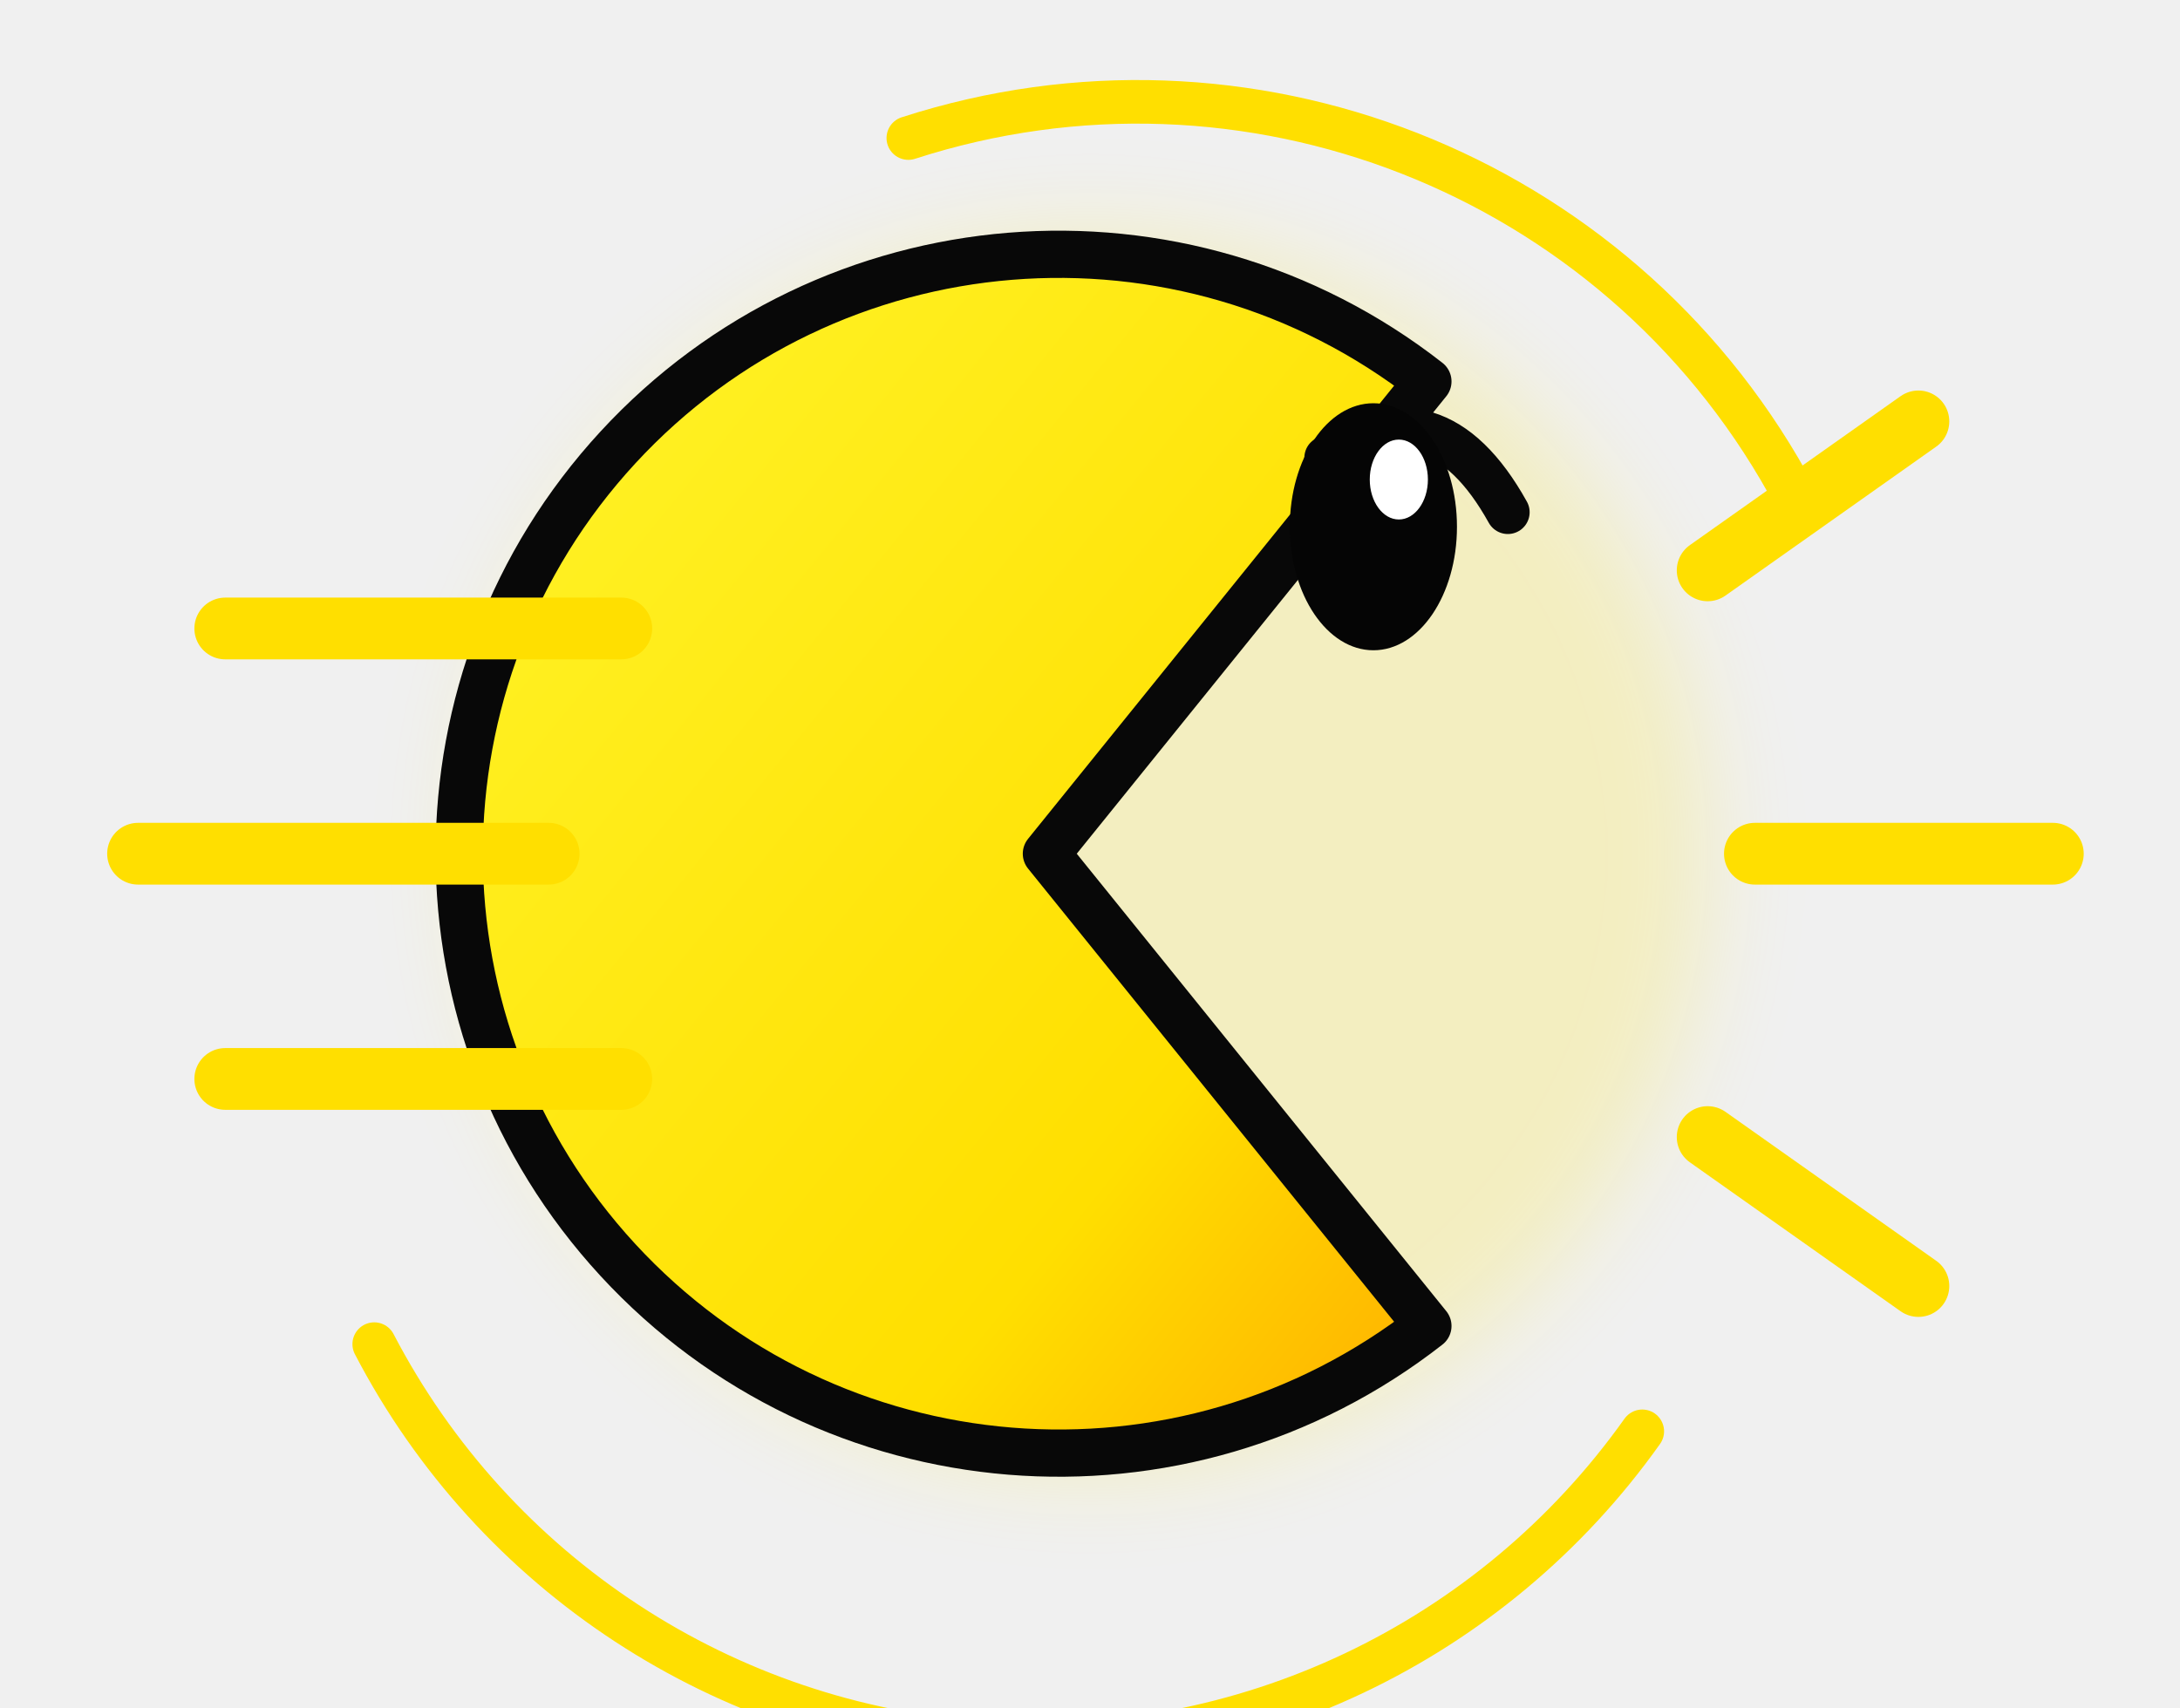
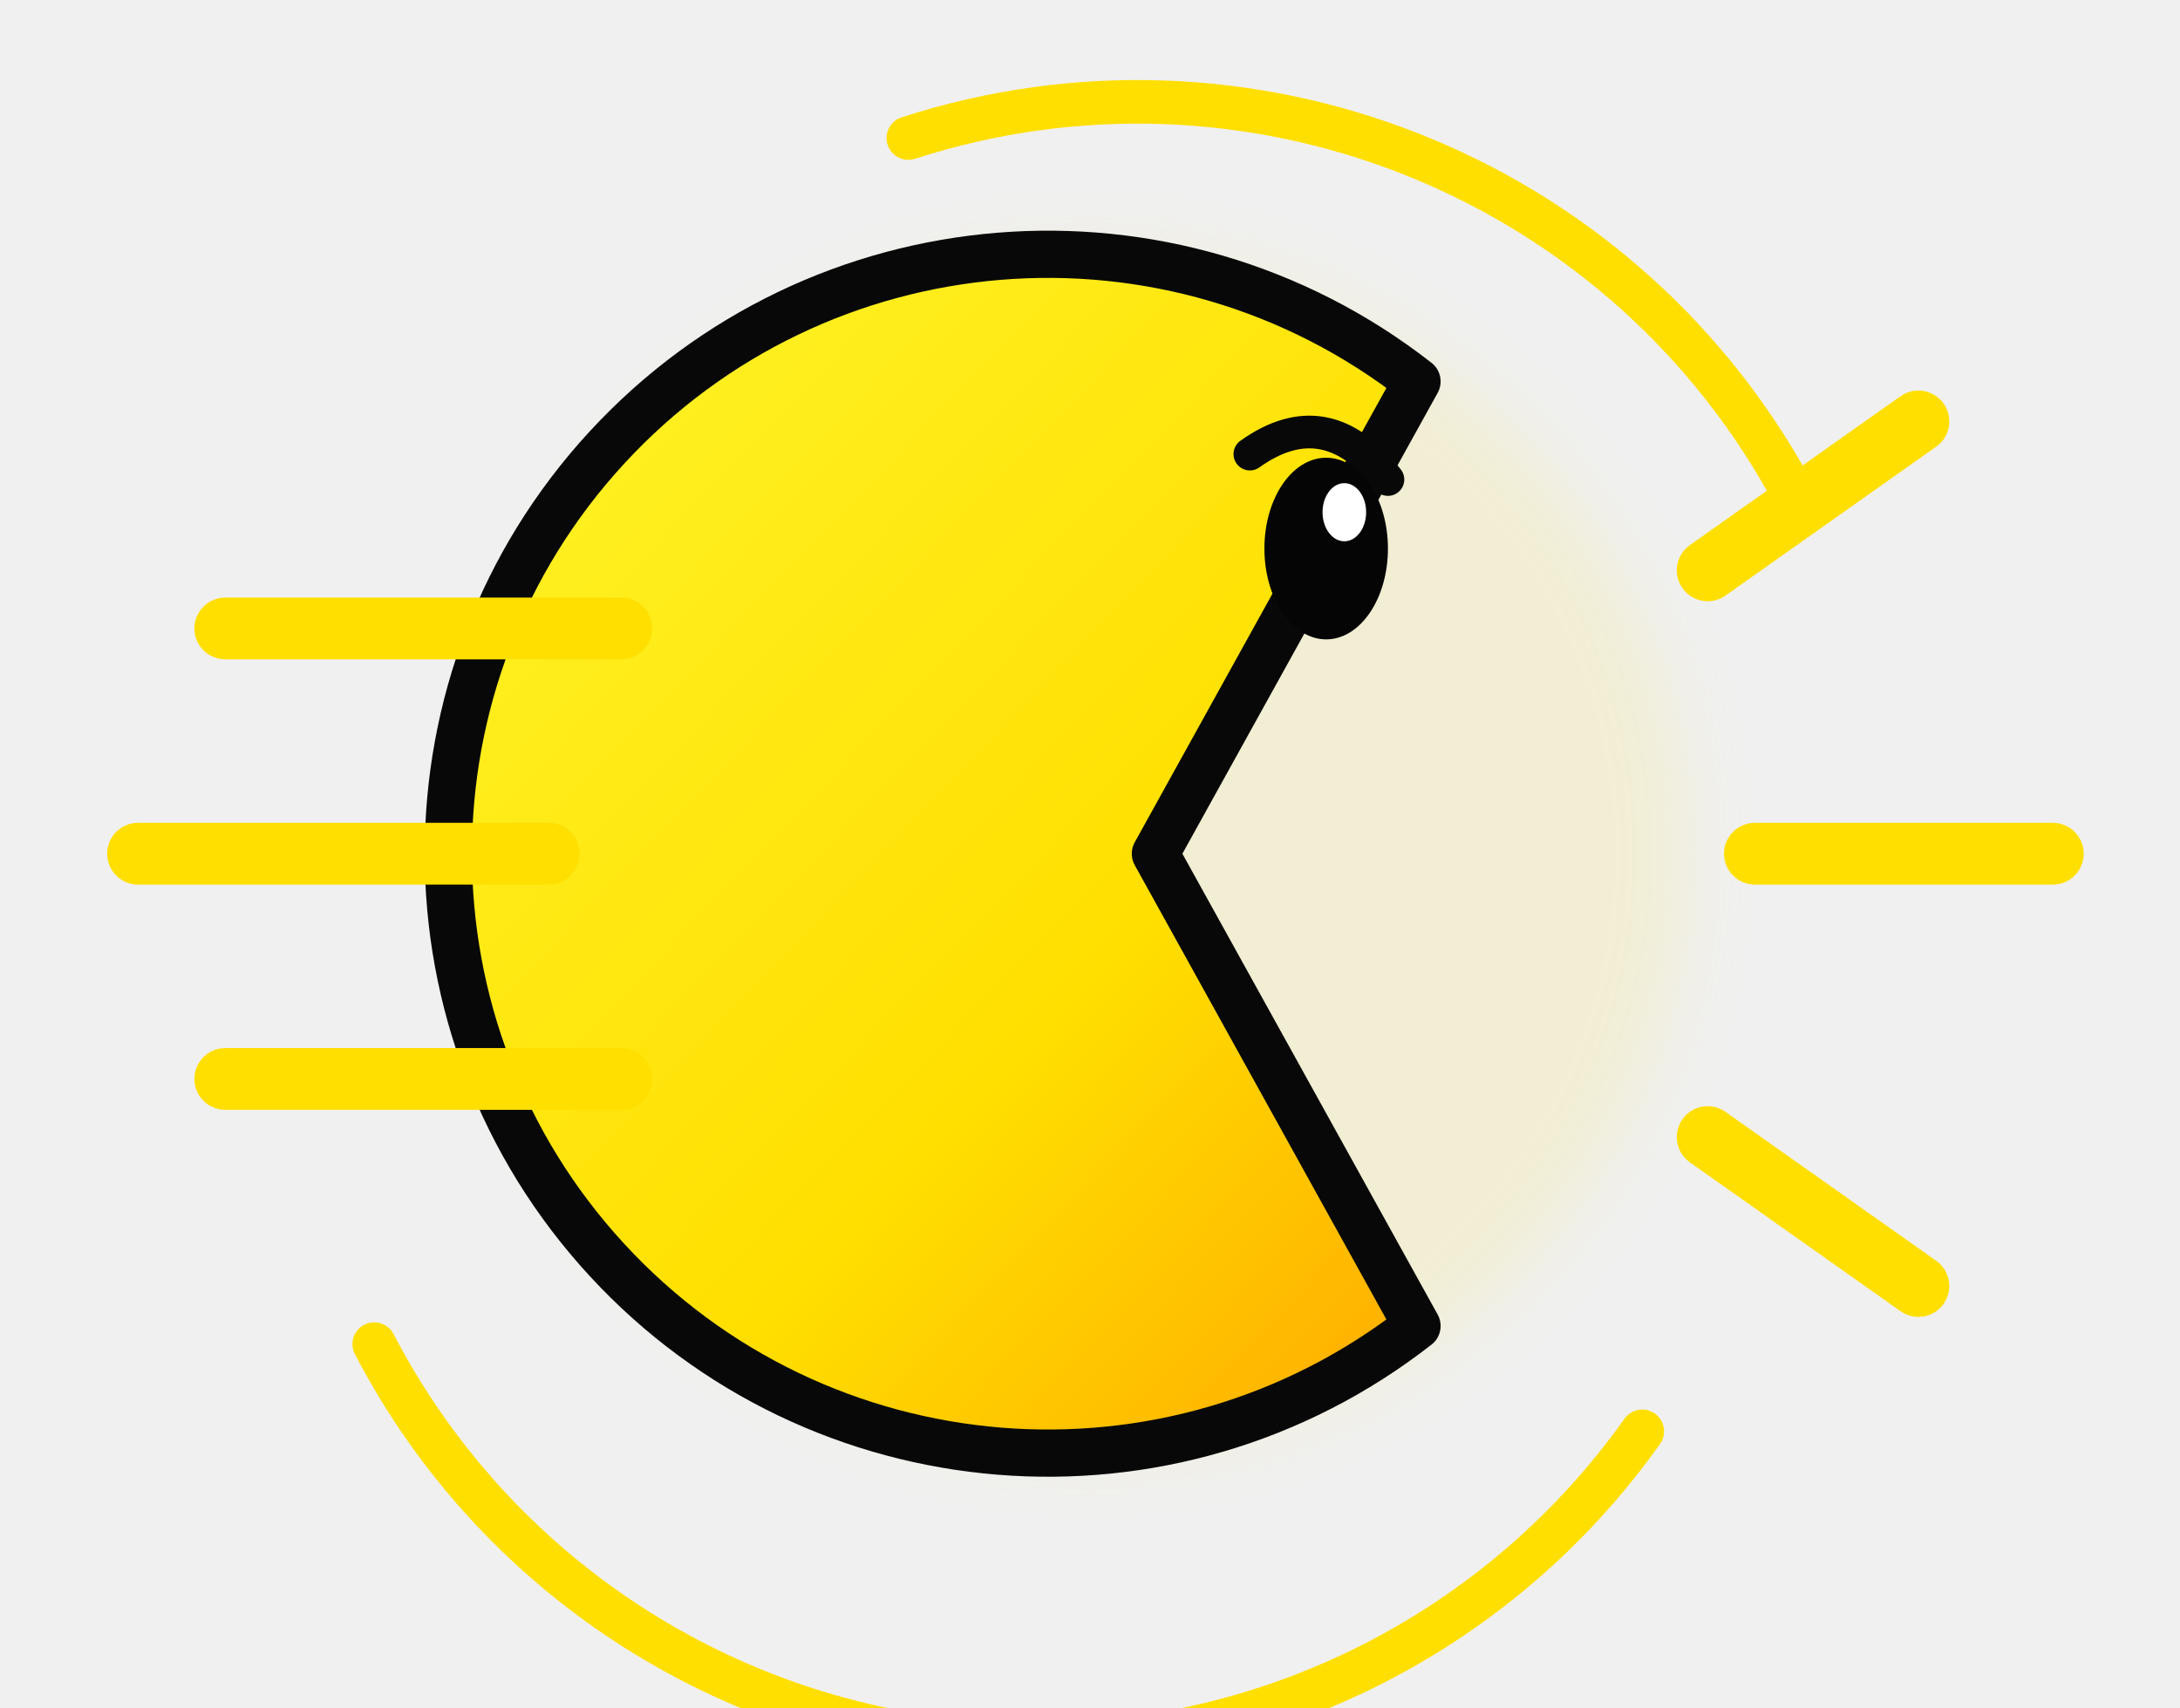
- <svg xmlns="http://www.w3.org/2000/svg" viewBox="0 0 600 470">
+ <svg xmlns="http://www.w3.org/2000/svg" viewBox="0 0 600 470" role="img" aria-labelledby="title">
  <defs>
-     <linearGradient id="y" x1="0" y1="0" x2="1" y2="1">
-       <stop stop-color="#fff52b" />
-       <stop offset=".72" stop-color="#ffdf00" />
-       <stop offset="1" stop-color="#ffad00" />
+     <linearGradient id="pacYellow" x1="0" y1="0" x2="0.85" y2="1">
+       <stop offset="0" stop-color="#fff52b" />
+       <stop offset="0.68" stop-color="#ffdf00" />
+       <stop offset="1" stop-color="#ffb300" />
    </linearGradient>
-     <filter id="g">
-       <feGaussianBlur stdDeviation="13" />
+     <filter id="softGlow" x="-30%" y="-30%" width="160%" height="160%">
+       <feGaussianBlur stdDeviation="10" />
    </filter>
  </defs>
-   <circle cx="300" cy="235" r="170" fill="#ffe500" opacity=".2" filter="url(#g)" />
+   <circle cx="300" cy="235" r="164" fill="#ffdf00" opacity=".12" filter="url(#softGlow)" />
  <g fill="none" stroke="#ffdf00" stroke-width="12" stroke-linecap="round">
    <path d="M250 38 A205 205 0 0 1 492 133" />
    <path d="M103 370 A205 205 0 0 0 452 394" />
  </g>
-   <path d="M393 105 A165 165 0 1 0 393 365 L288 235 Z" fill="url(#y)" stroke="#080808" stroke-width="13" stroke-linejoin="round" />
-   <path d="M365 126 Q395 105 415 141" fill="none" stroke="#080808" stroke-width="12" stroke-linecap="round" />
-   <ellipse cx="378" cy="145" rx="23" ry="34" fill="#050505" />
-   <ellipse cx="385" cy="132" rx="8" ry="11" fill="#fff" />
+   <path d="M390 105 A165 165 0 1 0 390 365 L318 235 Z" fill="url(#pacYellow)" stroke="#080808" stroke-width="13" stroke-linejoin="round" />
+   <path d="M344 125 Q365 110 382 132" fill="none" stroke="#080808" stroke-width="9" stroke-linecap="round" />
+   <ellipse cx="365" cy="151" rx="17" ry="25" fill="#050505" />
+   <ellipse cx="370" cy="141" rx="6" ry="8" fill="#fff" />
  <g fill="none" stroke="#ffdf00" stroke-width="17" stroke-linecap="round">
    <path d="M62 173 H171" />
    <path d="M38 235 H151" />
    <path d="M62 297 H171" />
    <path d="M470 157 L528 116" />
    <path d="M483 235 H565" />
    <path d="M470 313 L528 354" />
  </g>
</svg>
